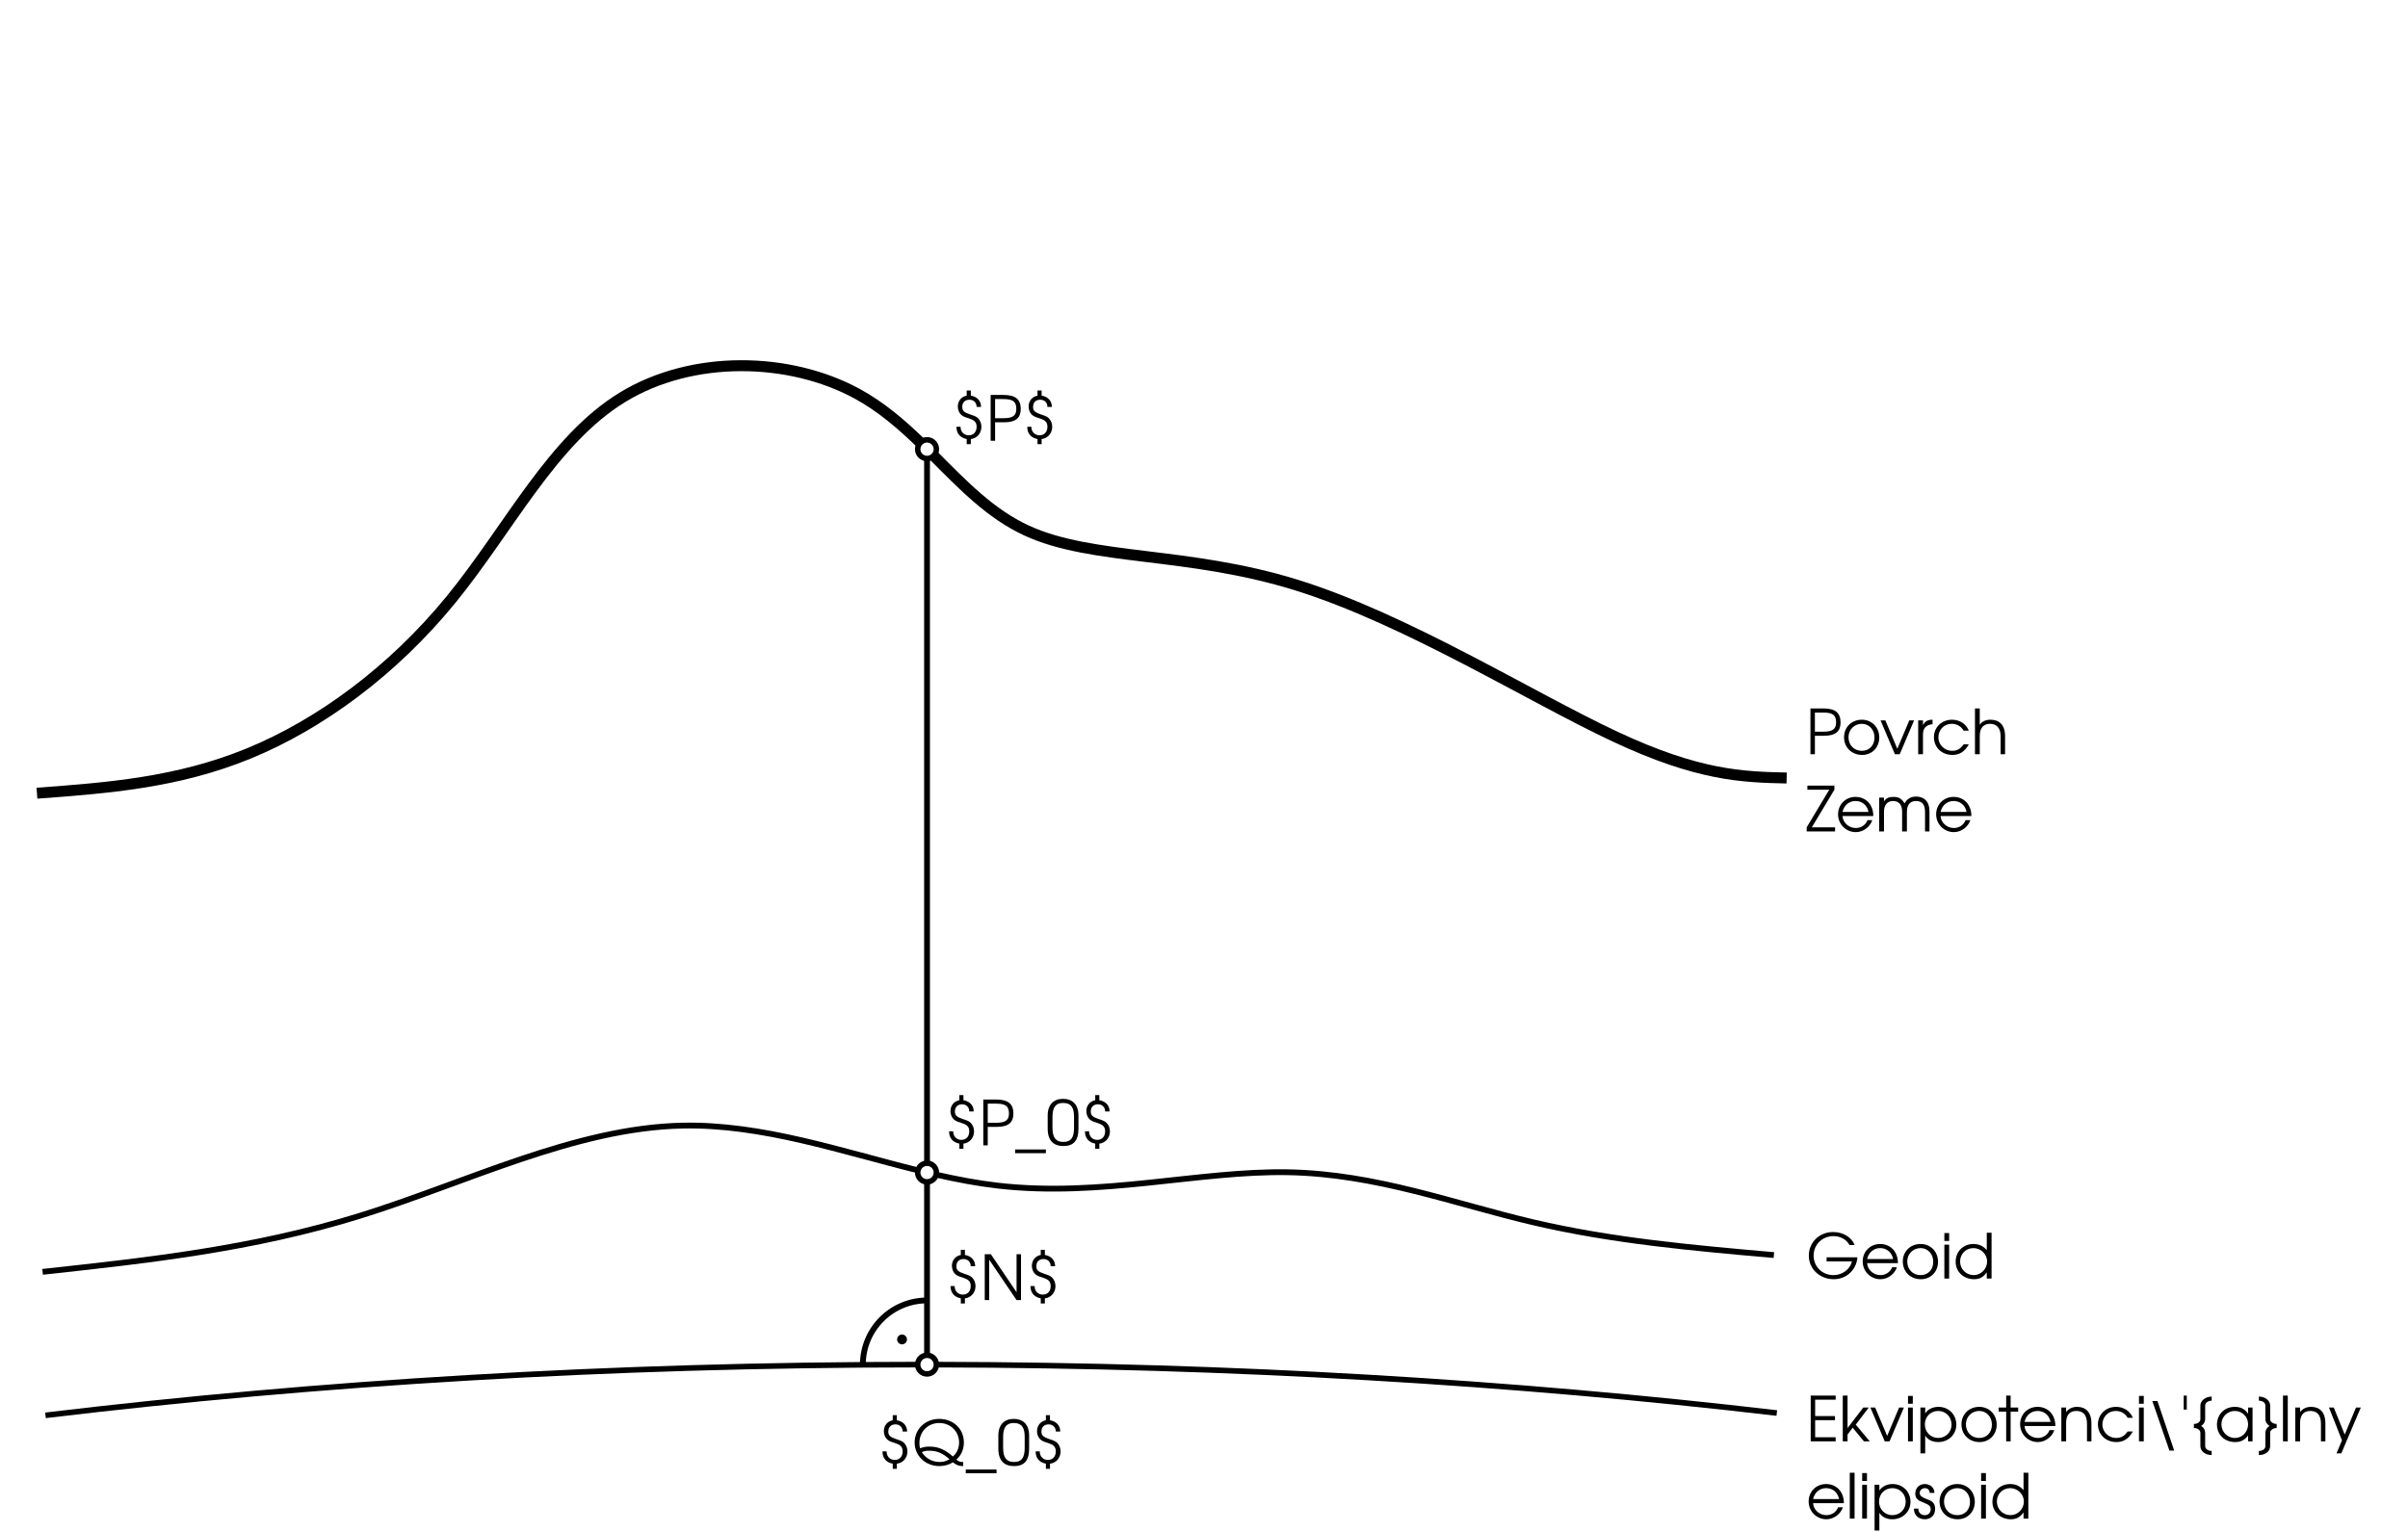
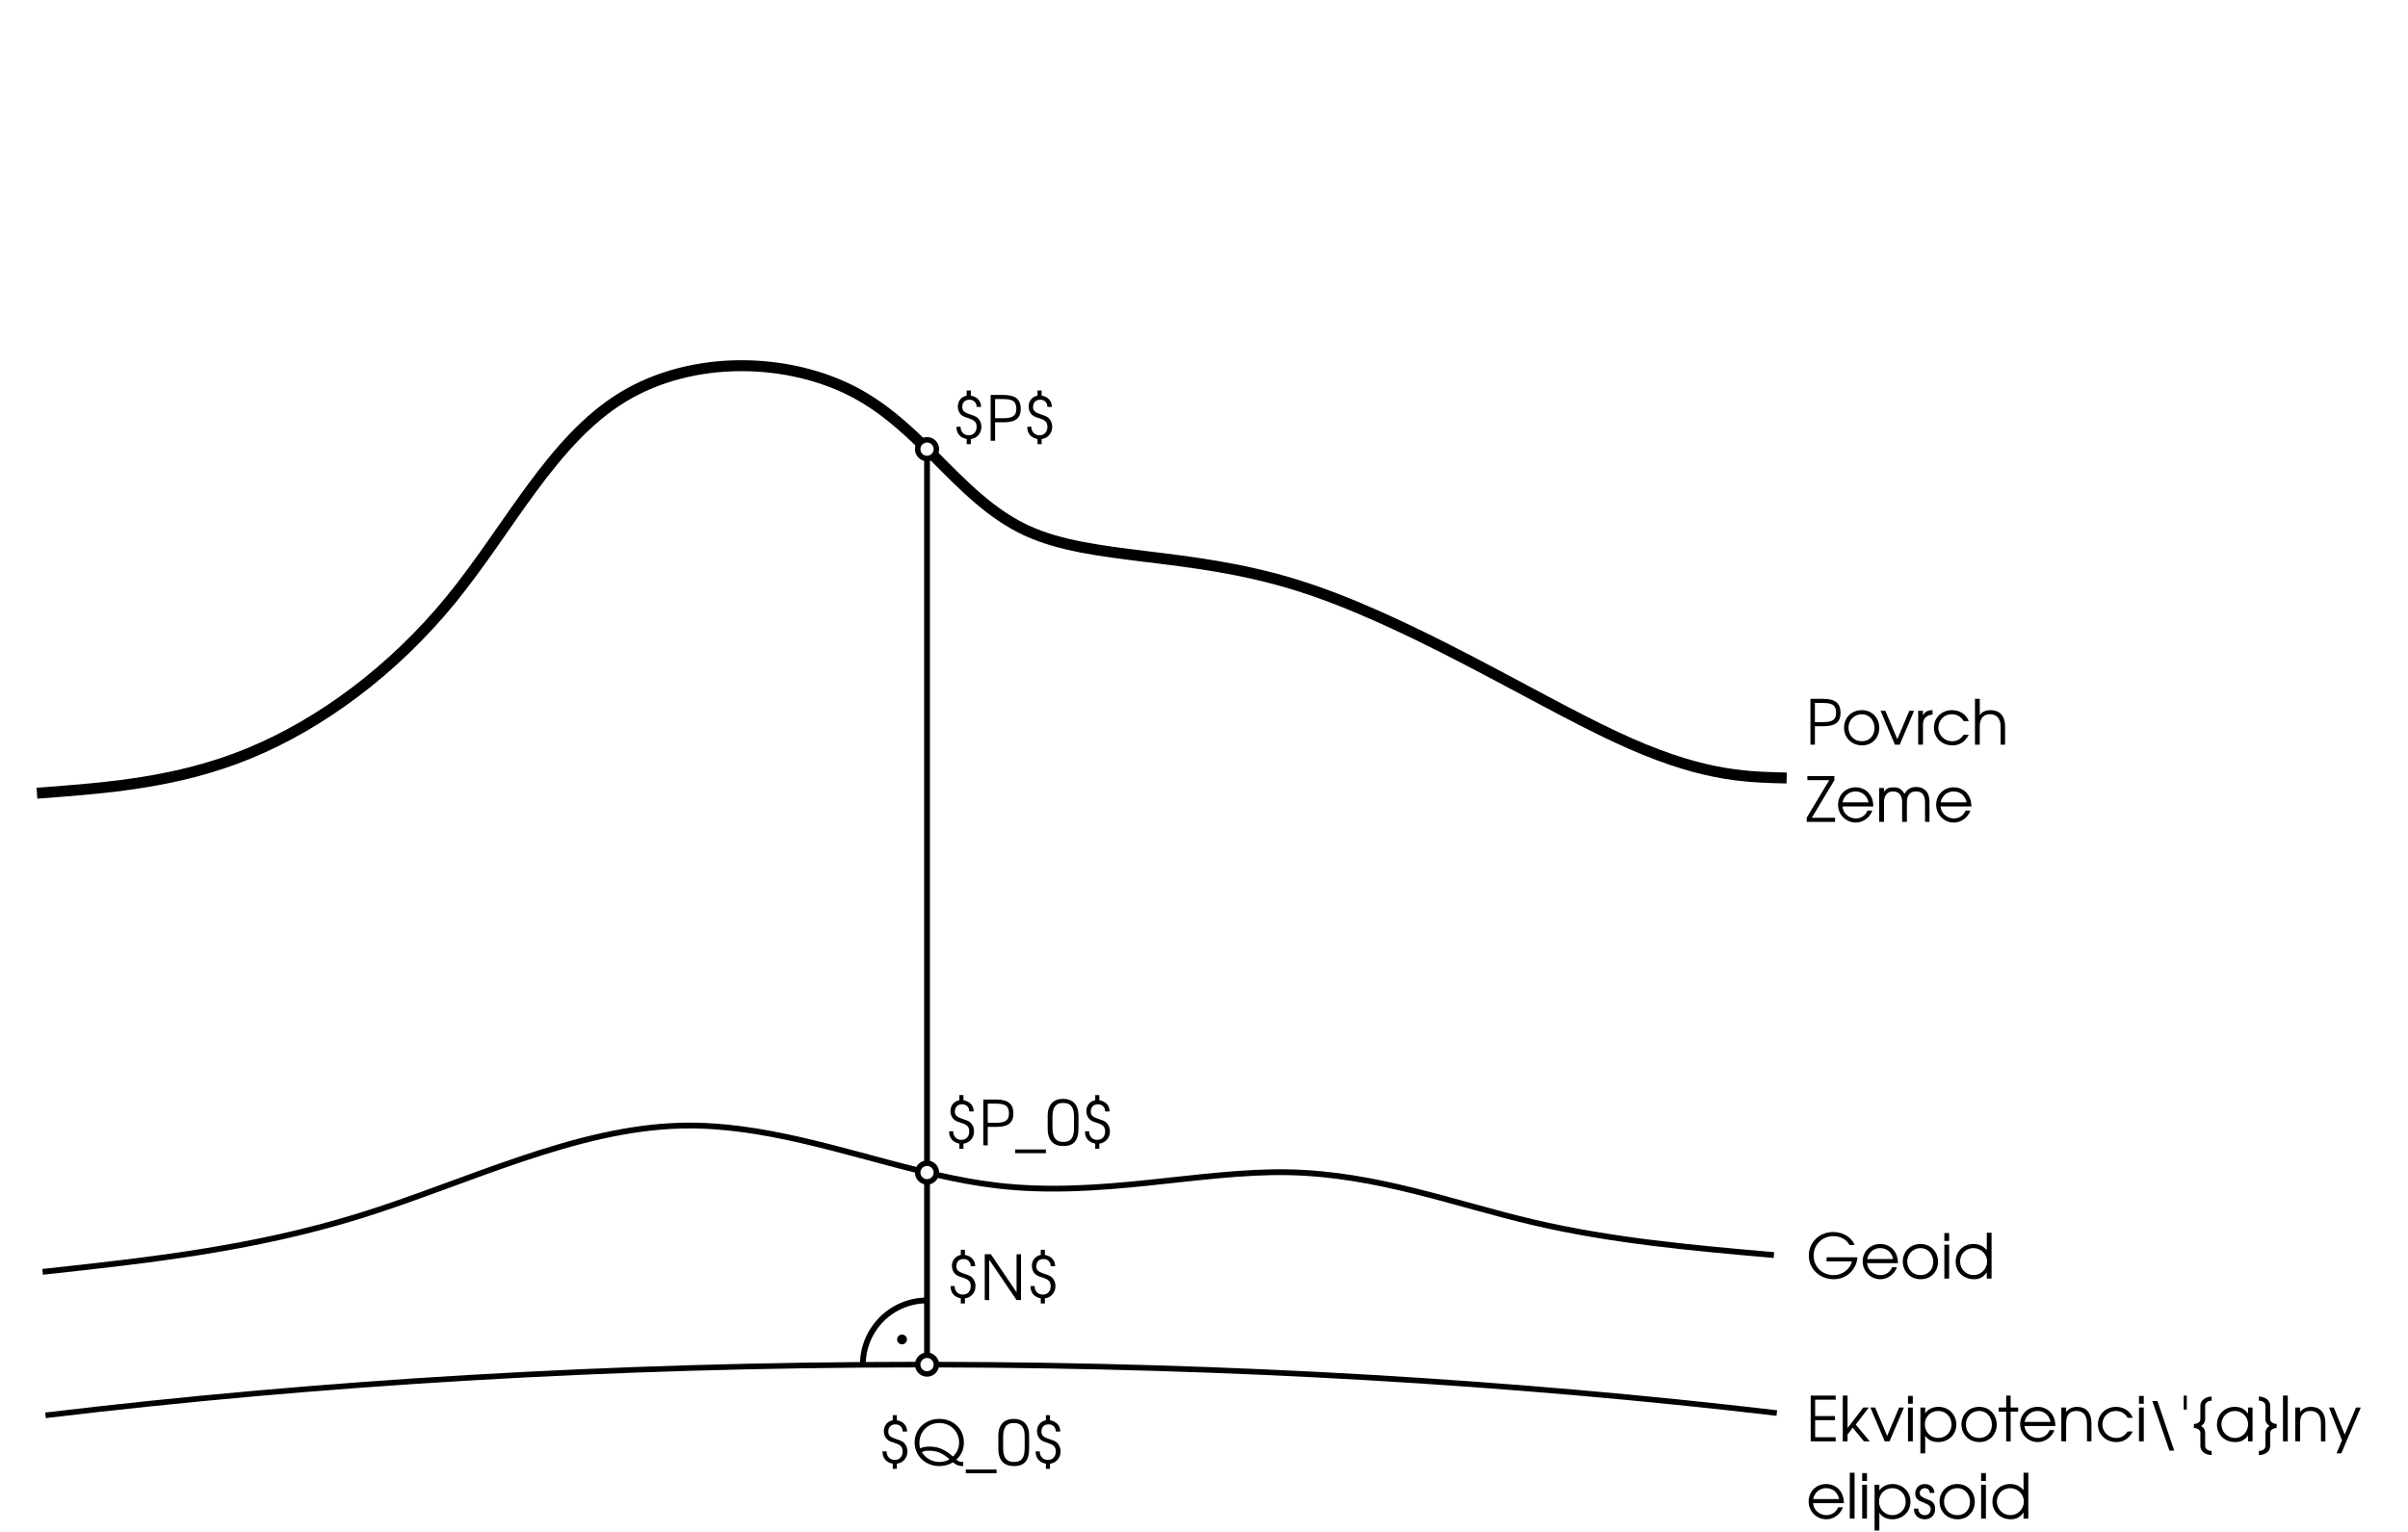
<svg xmlns="http://www.w3.org/2000/svg" xmlns:ns1="http://www.openswatchbook.org/uri/2009/osb" width="110mm" height="70mm" viewBox="0 0 110 70" version="1.1" id="svg8">
  <defs id="defs2">
    <linearGradient id="linearGradient1205" ns1:paint="solid">
      <stop style="stop-color:#000000;stop-opacity:1;" offset="0" id="stop1203" />
    </linearGradient>
    <marker style="overflow:visible" id="marker4279" refX="0" refY="0" orient="auto">
      <path transform="scale(-0.6)" d="M 8.719,4.034 -2.207,0.016 8.719,-4.002 c -1.745,2.372 -1.735,5.617 -6e-7,8.035 z" style="fill:#000000;fill-opacity:1;fill-rule:evenodd;stroke:#000000;stroke-width:0.625;stroke-linejoin:round;stroke-opacity:1" id="path4277" />
    </marker>
    <marker style="overflow:visible" id="marker3811" refX="0" refY="0" orient="auto">
      <path transform="scale(-0.6)" d="M 8.719,4.034 -2.207,0.016 8.719,-4.002 c -1.745,2.372 -1.735,5.617 -6e-7,8.035 z" style="fill:#000000;fill-opacity:1;fill-rule:evenodd;stroke:#000000;stroke-width:0.625;stroke-linejoin:round;stroke-opacity:1" id="path3809" />
    </marker>
    <marker style="overflow:visible" id="marker2639" refX="0" refY="0" orient="auto">
      <path transform="scale(0.6)" d="M 8.719,4.034 -2.207,0.016 8.719,-4.002 c -1.745,2.372 -1.735,5.617 -6e-7,8.035 z" style="fill:#000000;fill-opacity:1;fill-rule:evenodd;stroke:#000000;stroke-width:0.625;stroke-linejoin:round;stroke-opacity:1" id="path2637" />
    </marker>
    <marker style="overflow:visible" id="Arrow1Mstart" refX="0" refY="0" orient="auto">
      <path transform="matrix(0.4,0,0,0.4,4,0)" style="fill:#000000;fill-opacity:1;fill-rule:evenodd;stroke:#000000;stroke-width:1pt;stroke-opacity:1" d="M 0,0 5,-5 -12.5,0 5,5 Z" id="path2093" />
    </marker>
    <marker style="overflow:visible" id="marker1847" refX="0" refY="0" orient="auto">
      <path transform="scale(-0.6)" d="M 8.719,4.034 -2.207,0.016 8.719,-4.002 c -1.745,2.372 -1.735,5.617 -6e-7,8.035 z" style="fill:#000000;fill-opacity:1;fill-rule:evenodd;stroke:#000000;stroke-width:0.625;stroke-linejoin:round;stroke-opacity:1" id="path1845" />
    </marker>
    <marker style="overflow:visible" id="Arrow2Mstart" refX="0" refY="0" orient="auto">
      <path transform="scale(0.6)" d="M 8.719,4.034 -2.207,0.016 8.719,-4.002 c -1.745,2.372 -1.735,5.617 -6e-7,8.035 z" style="fill:#000000;fill-opacity:1;fill-rule:evenodd;stroke:#000000;stroke-width:0.625;stroke-linejoin:round;stroke-opacity:1" id="path891" />
    </marker>
    <marker style="overflow:visible" id="marker1347" refX="0" refY="0" orient="auto">
      <path transform="matrix(-0.8,0,0,-0.8,-10,0)" style="fill:#000000;fill-opacity:1;fill-rule:evenodd;stroke:#000000;stroke-width:1pt;stroke-opacity:1" d="M 0,0 5,-5 -12.5,0 5,5 Z" id="path1345" />
    </marker>
    <marker style="overflow:visible" id="marker1259" refX="0" refY="0" orient="auto">
      <path transform="scale(-0.6)" d="M 8.719,4.034 -2.207,0.016 8.719,-4.002 c -1.745,2.372 -1.735,5.617 -6e-7,8.035 z" style="fill:#000000;fill-opacity:1;fill-rule:evenodd;stroke:#000000;stroke-width:0.625;stroke-linejoin:round;stroke-opacity:1" id="path1257" />
    </marker>
    <marker style="overflow:visible" id="Arrow2Mend" refX="0" refY="0" orient="auto">
      <path transform="scale(-0.6)" d="M 8.719,4.034 -2.207,0.016 8.719,-4.002 c -1.745,2.372 -1.735,5.617 -6e-7,8.035 z" style="fill:#000000;fill-opacity:1;fill-rule:evenodd;stroke:#000000;stroke-width:0.625;stroke-linejoin:round;stroke-opacity:1" id="path894" />
    </marker>
    <marker style="overflow:visible" id="Arrow1Mend" refX="0" refY="0" orient="auto">
      <path transform="matrix(-0.4,0,0,-0.4,-4,0)" style="fill:#000000;fill-opacity:1;fill-rule:evenodd;stroke:#000000;stroke-width:1pt;stroke-opacity:1" d="M 0,0 5,-5 -12.5,0 5,5 Z" id="path876" />
    </marker>
    <marker style="overflow:visible" id="Arrow2Lend" refX="0" refY="0" orient="auto">
      <path transform="matrix(-1.1,0,0,-1.1,-1.1,0)" d="M 8.719,4.034 -2.207,0.016 8.719,-4.002 c -1.745,2.372 -1.735,5.617 -6e-7,8.035 z" style="fill:#000000;fill-opacity:1;fill-rule:evenodd;stroke:#000000;stroke-width:0.625;stroke-linejoin:round;stroke-opacity:1" id="path888" />
    </marker>
    <marker style="overflow:visible" id="Arrow1Lend" refX="0" refY="0" orient="auto">
      <path transform="matrix(-0.8,0,0,-0.8,-10,0)" style="fill:#000000;fill-opacity:1;fill-rule:evenodd;stroke:#000000;stroke-width:1pt;stroke-opacity:1" d="M 0,0 5,-5 -12.5,0 5,5 Z" id="path870" />
    </marker>
    <marker style="overflow:visible" id="marker1945-6" refX="0" refY="0" orient="auto">
      <path transform="scale(-0.6)" d="M 8.719,4.034 -2.207,0.016 8.719,-4.002 c -1.745,2.372 -1.735,5.617 -6e-7,8.035 z" style="fill:#000000;fill-opacity:1;fill-rule:evenodd;stroke:#000000;stroke-width:0.625;stroke-linejoin:round;stroke-opacity:1" id="path1943-2" />
    </marker>
    <marker style="overflow:visible" id="marker1945-1" refX="0" refY="0" orient="auto">
      <path transform="scale(-0.6)" d="M 8.719,4.034 -2.207,0.016 8.719,-4.002 c -1.745,2.372 -1.735,5.617 -6e-7,8.035 z" style="fill:#000000;fill-opacity:1;fill-rule:evenodd;stroke:#000000;stroke-width:0.625;stroke-linejoin:round;stroke-opacity:1" id="path1943-0" />
    </marker>
    <marker style="overflow:visible" id="marker1945-0" refX="0" refY="0" orient="auto">
      <path transform="scale(-0.6)" d="M 8.719,4.034 -2.207,0.016 8.719,-4.002 c -1.745,2.372 -1.735,5.617 -6e-7,8.035 z" style="fill:#000000;fill-opacity:1;fill-rule:evenodd;stroke:#000000;stroke-width:0.625;stroke-linejoin:round;stroke-opacity:1" id="path1943-8" />
    </marker>
    <marker style="overflow:visible" id="marker1847-6" refX="0" refY="0" orient="auto">
      <path transform="scale(-0.6)" d="M 8.719,4.034 -2.207,0.016 8.719,-4.002 c -1.745,2.372 -1.735,5.617 -6e-7,8.035 z" style="fill:#000000;fill-opacity:1;fill-rule:evenodd;stroke:#000000;stroke-width:0.625;stroke-linejoin:round;stroke-opacity:1" id="path1845-8" />
    </marker>
    <marker style="overflow:visible" id="marker1847-68" refX="0" refY="0" orient="auto">
      <path transform="scale(-0.6)" d="M 8.719,4.034 -2.207,0.016 8.719,-4.002 c -1.745,2.372 -1.735,5.617 -6e-7,8.035 z" style="fill:#000000;fill-opacity:1;fill-rule:evenodd;stroke:#000000;stroke-width:0.625;stroke-linejoin:round;stroke-opacity:1" id="path1845-5" />
    </marker>
    <marker style="overflow:visible" id="marker1945-3" refX="0" refY="0" orient="auto">
      <path transform="scale(-0.6)" d="M 8.719,4.034 -2.207,0.016 8.719,-4.002 c -1.745,2.372 -1.735,5.617 -6e-7,8.035 z" style="fill:#000000;fill-opacity:1;fill-rule:evenodd;stroke:#000000;stroke-width:0.625;stroke-linejoin:round;stroke-opacity:1" id="path1943-6" />
    </marker>
    <marker style="overflow:visible" id="marker1847-5" refX="0" refY="0" orient="auto">
      <path transform="scale(-0.6)" d="M 8.719,4.034 -2.207,0.016 8.719,-4.002 c -1.745,2.372 -1.735,5.617 -6e-7,8.035 z" style="fill:#000000;fill-opacity:1;fill-rule:evenodd;stroke:#000000;stroke-width:0.625;stroke-linejoin:round;stroke-opacity:1" id="path1845-3" />
    </marker>
    <marker style="overflow:visible" id="marker1847-9" refX="0" refY="0" orient="auto">
      <path transform="scale(-0.6)" d="M 8.719,4.034 -2.207,0.016 8.719,-4.002 c -1.745,2.372 -1.735,5.617 -6e-7,8.035 z" style="fill:#000000;fill-opacity:1;fill-rule:evenodd;stroke:#000000;stroke-width:0.625;stroke-linejoin:round;stroke-opacity:1" id="path1845-2" />
    </marker>
    <marker style="overflow:visible" id="marker4279-6" refX="0" refY="0" orient="auto">
      <path transform="scale(-0.6)" d="M 8.719,4.034 -2.207,0.016 8.719,-4.002 c -1.745,2.372 -1.735,5.617 -6e-7,8.035 z" style="fill:#000000;fill-opacity:1;fill-rule:evenodd;stroke:#000000;stroke-width:0.625;stroke-linejoin:round;stroke-opacity:1" id="path4277-0" />
    </marker>
    <marker style="overflow:visible" id="marker4279-2" refX="0" refY="0" orient="auto">
      <path transform="scale(-0.6)" d="M 8.719,4.034 -2.207,0.016 8.719,-4.002 c -1.745,2.372 -1.735,5.617 -6e-7,8.035 z" style="fill:#000000;fill-opacity:1;fill-rule:evenodd;stroke:#000000;stroke-width:0.625;stroke-linejoin:round;stroke-opacity:1" id="path4277-7" />
    </marker>
    <marker style="overflow:visible" id="marker4279-5" refX="0" refY="0" orient="auto">
      <path transform="scale(-0.6)" d="M 8.719,4.034 -2.207,0.016 8.719,-4.002 c -1.745,2.372 -1.735,5.617 -6e-7,8.035 z" style="fill:#000000;fill-opacity:1;fill-rule:evenodd;stroke:#000000;stroke-width:0.625;stroke-linejoin:round;stroke-opacity:1" id="path4277-04" />
    </marker>
    <marker style="overflow:visible" id="marker1259-3" refX="0" refY="0" orient="auto">
      <path transform="scale(-0.6)" d="M 8.719,4.034 -2.207,0.016 8.719,-4.002 c -1.745,2.372 -1.735,5.617 -6e-7,8.035 z" style="fill:#000000;fill-opacity:1;fill-rule:evenodd;stroke:#000000;stroke-width:0.625;stroke-linejoin:round;stroke-opacity:1" id="path1257-6" />
    </marker>
    <marker style="overflow:visible" id="marker4279-7" refX="0" refY="0" orient="auto">
      <path transform="scale(-0.6)" d="M 8.719,4.034 -2.207,0.016 8.719,-4.002 c -1.745,2.372 -1.735,5.617 -6e-7,8.035 z" style="fill:#000000;fill-opacity:1;fill-rule:evenodd;stroke:#000000;stroke-width:0.625;stroke-linejoin:round;stroke-opacity:1" id="path4277-5" />
    </marker>
    <marker style="overflow:visible" id="marker4279-3" refX="0" refY="0" orient="auto">
      <path transform="scale(-0.6)" d="M 8.719,4.034 -2.207,0.016 8.719,-4.002 c -1.745,2.372 -1.735,5.617 -6e-7,8.035 z" style="fill:#000000;fill-opacity:1;fill-rule:evenodd;stroke:#000000;stroke-width:0.625;stroke-linejoin:round;stroke-opacity:1" id="path4277-6" />
    </marker>
    <marker style="overflow:visible" id="marker4279-3-5" refX="0" refY="0" orient="auto">
      <path transform="scale(-0.6)" d="M 8.719,4.034 -2.207,0.016 8.719,-4.002 c -1.745,2.372 -1.735,5.617 -6e-7,8.035 z" style="fill:#000000;fill-opacity:1;fill-rule:evenodd;stroke:#000000;stroke-width:0.625;stroke-linejoin:round;stroke-opacity:1" id="path4277-6-3" />
    </marker>
    <marker style="overflow:visible" id="marker4279-3-5-6" refX="0" refY="0" orient="auto">
      <path transform="scale(-0.6)" d="M 8.719,4.034 -2.207,0.016 8.719,-4.002 c -1.745,2.372 -1.735,5.617 -6e-7,8.035 z" style="fill:#000000;fill-opacity:1;fill-rule:evenodd;stroke:#000000;stroke-width:0.625;stroke-linejoin:round;stroke-opacity:1" id="path4277-6-3-2" />
    </marker>
    <marker style="overflow:visible" id="marker4279-3-5-1" refX="0" refY="0" orient="auto">
      <path transform="scale(-0.6)" d="M 8.719,4.034 -2.207,0.016 8.719,-4.002 c -1.745,2.372 -1.735,5.617 -6e-7,8.035 z" style="fill:#000000;fill-opacity:1;fill-rule:evenodd;stroke:#000000;stroke-width:0.625;stroke-linejoin:round;stroke-opacity:1" id="path4277-6-3-27" />
    </marker>
  </defs>
  <g id="layer1" style="display:inline;mix-blend-mode:normal">
    <text xml:space="preserve" style="font-style:normal;font-variant:normal;font-weight:normal;font-stretch:normal;font-size:10.583px;line-height:1.25;font-family:Karumbi;-inkscape-font-specification:Karumbi;letter-spacing:0px;word-spacing:0px;fill:#000000;fill-opacity:1;stroke:none;stroke-width:0.265" x="33.116" y="33.907" id="text2175">
      <tspan id="tspan2173" x="33.116" y="33.907" style="stroke-width:0.265" />
    </text>
    <path id="path1439" style="fill:none;stroke:#000000;stroke-width:0.256;paint-order:stroke fill markers" d="M 2.078,64.673 C 14.516,63.179 27.932,62.361 41.921,62.355 m 0.881,7.19e-4 c 13.445,0.027 26.353,0.805 38.364,2.212" />
    <path style="fill:none;stroke:#000000;stroke-width:0.265;stroke-linecap:butt;stroke-linejoin:miter;stroke-miterlimit:4;stroke-dasharray:none;stroke-opacity:1" d="M 1.946,58.116 C 6.746,57.595 11.545,57.074 16.428,55.559 21.311,54.044 26.276,51.536 31.176,51.434 c 3.642,-0.076 7.247,1.178 10.779,2.049 m 0.817,0.194 c 0.944,0.215 1.883,0.393 2.815,0.5 4.679,0.54 9.202,-0.685 13.246,-0.612 4.044,0.073 7.607,1.445 11.227,2.292 3.62,0.847 7.297,1.17 10.973,1.493" id="path1444" />
    <path style="fill:none;stroke:#000000;stroke-width:0.5;stroke-linecap:butt;stroke-linejoin:miter;stroke-miterlimit:4;stroke-dasharray:none;stroke-opacity:1" d="m 1.688,36.245 c 3.207,-0.238 6.414,-0.476 9.677,-1.816 3.263,-1.34 6.583,-3.782 9.233,-7.026 2.65,-3.244 4.629,-7.29 7.839,-9.25 3.209,-1.96 7.648,-1.833 10.712,-0.165 1.101,0.6 2.025,1.398 2.896,2.24 m 0.605,0.596 c 1.321,1.321 2.586,2.656 4.258,3.424 3.004,1.381 7.321,0.933 12.323,2.488 5.002,1.556 10.689,5.115 14.534,6.918 3.845,1.803 5.848,1.85 7.851,1.897" id="path1448" />
    <path style="fill:none;stroke:#000000;stroke-width:0.265px;stroke-linecap:butt;stroke-linejoin:miter;stroke-opacity:1" d="m 42.348,61.928 0,-7.928 m 0,-0.85 10e-7,-32.198" id="path1510" />
    <path id="path1592" style="fill:none;stroke:#000000;stroke-width:0.265;stroke-miterlimit:4;stroke-dasharray:none;paint-order:stroke fill markers" d="m 39.417,62.355 c 0,-1.619 1.313,-2.932 2.932,-2.932" />
    <circle style="display:inline;mix-blend-mode:normal;fill:#000000;fill-opacity:1;stroke:#000000;stroke-width:0.25;stroke-linecap:butt;stroke-linejoin:round;stroke-miterlimit:4;stroke-dasharray:none;stroke-dashoffset:0;stroke-opacity:1" id="path9634-5" cx="41.206" cy="61.205" r="0.102" />
    <ellipse style="display:inline;mix-blend-mode:normal;fill:none;fill-opacity:1;stroke:#000000;stroke-width:0.25;stroke-linecap:round;stroke-linejoin:round;stroke-miterlimit:4;stroke-dasharray:none;stroke-opacity:1;paint-order:stroke fill markers" id="path2037" cx="42.348" cy="53.579" rx="0.427" ry="0.427" />
    <ellipse style="display:inline;mix-blend-mode:normal;fill:none;fill-opacity:1;stroke:#000000;stroke-width:0.25;stroke-linecap:round;stroke-linejoin:round;stroke-miterlimit:4;stroke-dasharray:none;stroke-opacity:1;paint-order:stroke fill markers" id="path2037-4" cx="42.348" cy="20.524" rx="0.427" ry="0.427" />
    <ellipse style="display:inline;mix-blend-mode:normal;fill:none;fill-opacity:1;stroke:#000000;stroke-width:0.25;stroke-linecap:round;stroke-linejoin:round;stroke-miterlimit:4;stroke-dasharray:none;stroke-opacity:1;paint-order:stroke fill markers" id="path2037-2" cx="42.348" cy="62.355" rx="0.427" ry="0.427" />
  </g>
  <g id="layer3" style="display:inline" />
  <g id="layer2" style="display:inline">
    <text xml:space="preserve" style="font-size:2.822px;line-height:1.25;font-family:'TeX Gyre Adventor';-inkscape-font-specification:'TeX Gyre Adventor, Normal';letter-spacing:0px;word-spacing:0px;display:inline;stroke-width:0.265" x="82.504" y="58.42" id="text3665">
      <tspan id="tspan3663" x="82.504" y="58.42" style="font-style:normal;font-variant:normal;font-weight:normal;font-stretch:normal;font-size:2.822px;font-family:'TeX Gyre Adventor';-inkscape-font-specification:'TeX Gyre Adventor';stroke-width:0.265">Geoid</tspan>
    </text>
    <text xml:space="preserve" style="font-size:2.822px;line-height:1.25;font-family:'TeX Gyre Adventor';-inkscape-font-specification:'TeX Gyre Adventor, Normal';letter-spacing:0px;word-spacing:0px;display:inline;stroke-width:0.265" x="82.497" y="65.864" id="text3665-6">
      <tspan id="tspan3663-7" x="82.497" y="65.864" style="font-style:normal;font-variant:normal;font-weight:normal;font-stretch:normal;font-size:2.822px;font-family:'TeX Gyre Adventor';-inkscape-font-specification:'TeX Gyre Adventor';stroke-width:0.265">Ekvipotenci\'{a}lny</tspan>
      <tspan x="82.497" y="69.392" style="font-style:normal;font-variant:normal;font-weight:normal;font-stretch:normal;font-size:2.822px;font-family:'TeX Gyre Adventor';-inkscape-font-specification:'TeX Gyre Adventor';stroke-width:0.265" id="tspan1476">elipsoid</tspan>
    </text>
    <text xml:space="preserve" style="font-size:2.822px;line-height:1.25;font-family:'TeX Gyre Adventor';-inkscape-font-specification:'TeX Gyre Adventor, Normal';letter-spacing:0px;word-spacing:0px;display:inline;stroke-width:0.265" x="40.094" y="66.962" id="text3665-0">
      <tspan x="40.094" y="66.962" style="font-style:normal;font-variant:normal;font-weight:normal;font-stretch:normal;font-size:2.822px;font-family:'TeX Gyre Adventor';-inkscape-font-specification:'TeX Gyre Adventor';stroke-width:0.265" id="tspan1508">$Q_0$</tspan>
    </text>
-     <text xml:space="preserve" style="font-size:2.822px;line-height:1.25;font-family:'TeX Gyre Adventor';-inkscape-font-specification:'TeX Gyre Adventor, Normal';letter-spacing:0px;word-spacing:0px;display:inline;stroke-width:0.265" x="82.485" y="34.465" id="text3665-0-8">
-       <tspan id="tspan3663-4-4" x="82.485" y="34.465" style="font-style:normal;font-variant:normal;font-weight:normal;font-stretch:normal;font-size:2.822px;font-family:'TeX Gyre Adventor';-inkscape-font-specification:'TeX Gyre Adventor';stroke-width:0.265">Povrch</tspan>
-       <tspan x="82.485" y="37.993" style="font-style:normal;font-variant:normal;font-weight:normal;font-stretch:normal;font-size:2.822px;font-family:'TeX Gyre Adventor';-inkscape-font-specification:'TeX Gyre Adventor';stroke-width:0.265" id="tspan1508-8">Zeme</tspan>
+     <text xml:space="preserve" style="font-size:2.822px;line-height:1.25;font-family:'TeX Gyre Adventor';-inkscape-font-specification:'TeX Gyre Adventor, Normal';letter-spacing:0px;word-spacing:0px;display:inline;stroke-width:0.265" x="82.485" y="34.028" id="text3665-0-8">
+       <tspan id="tspan3663-4-4" x="82.485" y="34.028" style="font-style:normal;font-variant:normal;font-weight:normal;font-stretch:normal;font-size:2.822px;font-family:'TeX Gyre Adventor';-inkscape-font-specification:'TeX Gyre Adventor';stroke-width:0.265">Povrch</tspan>
+       <tspan x="82.485" y="37.556" style="font-style:normal;font-variant:normal;font-weight:normal;font-stretch:normal;font-size:2.822px;font-family:'TeX Gyre Adventor';-inkscape-font-specification:'TeX Gyre Adventor';stroke-width:0.265" id="tspan1508-8">Zeme</tspan>
    </text>
    <text xml:space="preserve" style="font-size:2.822px;line-height:1.25;font-family:'TeX Gyre Adventor';-inkscape-font-specification:'TeX Gyre Adventor, Normal';letter-spacing:0px;word-spacing:0px;display:inline;stroke-width:0.265" x="43.474" y="20.141" id="text3665-0-1">
      <tspan x="43.474" y="20.141" style="font-style:normal;font-variant:normal;font-weight:normal;font-stretch:normal;font-size:2.822px;font-family:'TeX Gyre Adventor';-inkscape-font-specification:'TeX Gyre Adventor';stroke-width:0.265" id="tspan1508-6">$P$</tspan>
    </text>
    <text xml:space="preserve" style="font-size:2.822px;line-height:1.25;font-family:'TeX Gyre Adventor';-inkscape-font-specification:'TeX Gyre Adventor, Normal';letter-spacing:0px;word-spacing:0px;display:inline;stroke-width:0.265" x="43.136" y="52.337" id="text3665-0-1-8">
      <tspan x="43.136" y="52.337" style="font-style:normal;font-variant:normal;font-weight:normal;font-stretch:normal;font-size:2.822px;font-family:'TeX Gyre Adventor';-inkscape-font-specification:'TeX Gyre Adventor';stroke-width:0.265" id="tspan1508-6-5">$P_0$</tspan>
    </text>
    <text xml:space="preserve" style="font-size:2.822px;line-height:1.25;font-family:'TeX Gyre Adventor';-inkscape-font-specification:'TeX Gyre Adventor, Normal';letter-spacing:0px;word-spacing:0px;display:inline;stroke-width:0.265" x="43.202" y="59.405" id="text3665-0-2">
      <tspan x="43.202" y="59.405" style="font-style:normal;font-variant:normal;font-weight:normal;font-stretch:normal;font-size:2.822px;font-family:'TeX Gyre Adventor';-inkscape-font-specification:'TeX Gyre Adventor';stroke-width:0.265" id="tspan1508-1">$N$</tspan>
    </text>
  </g>
</svg>
